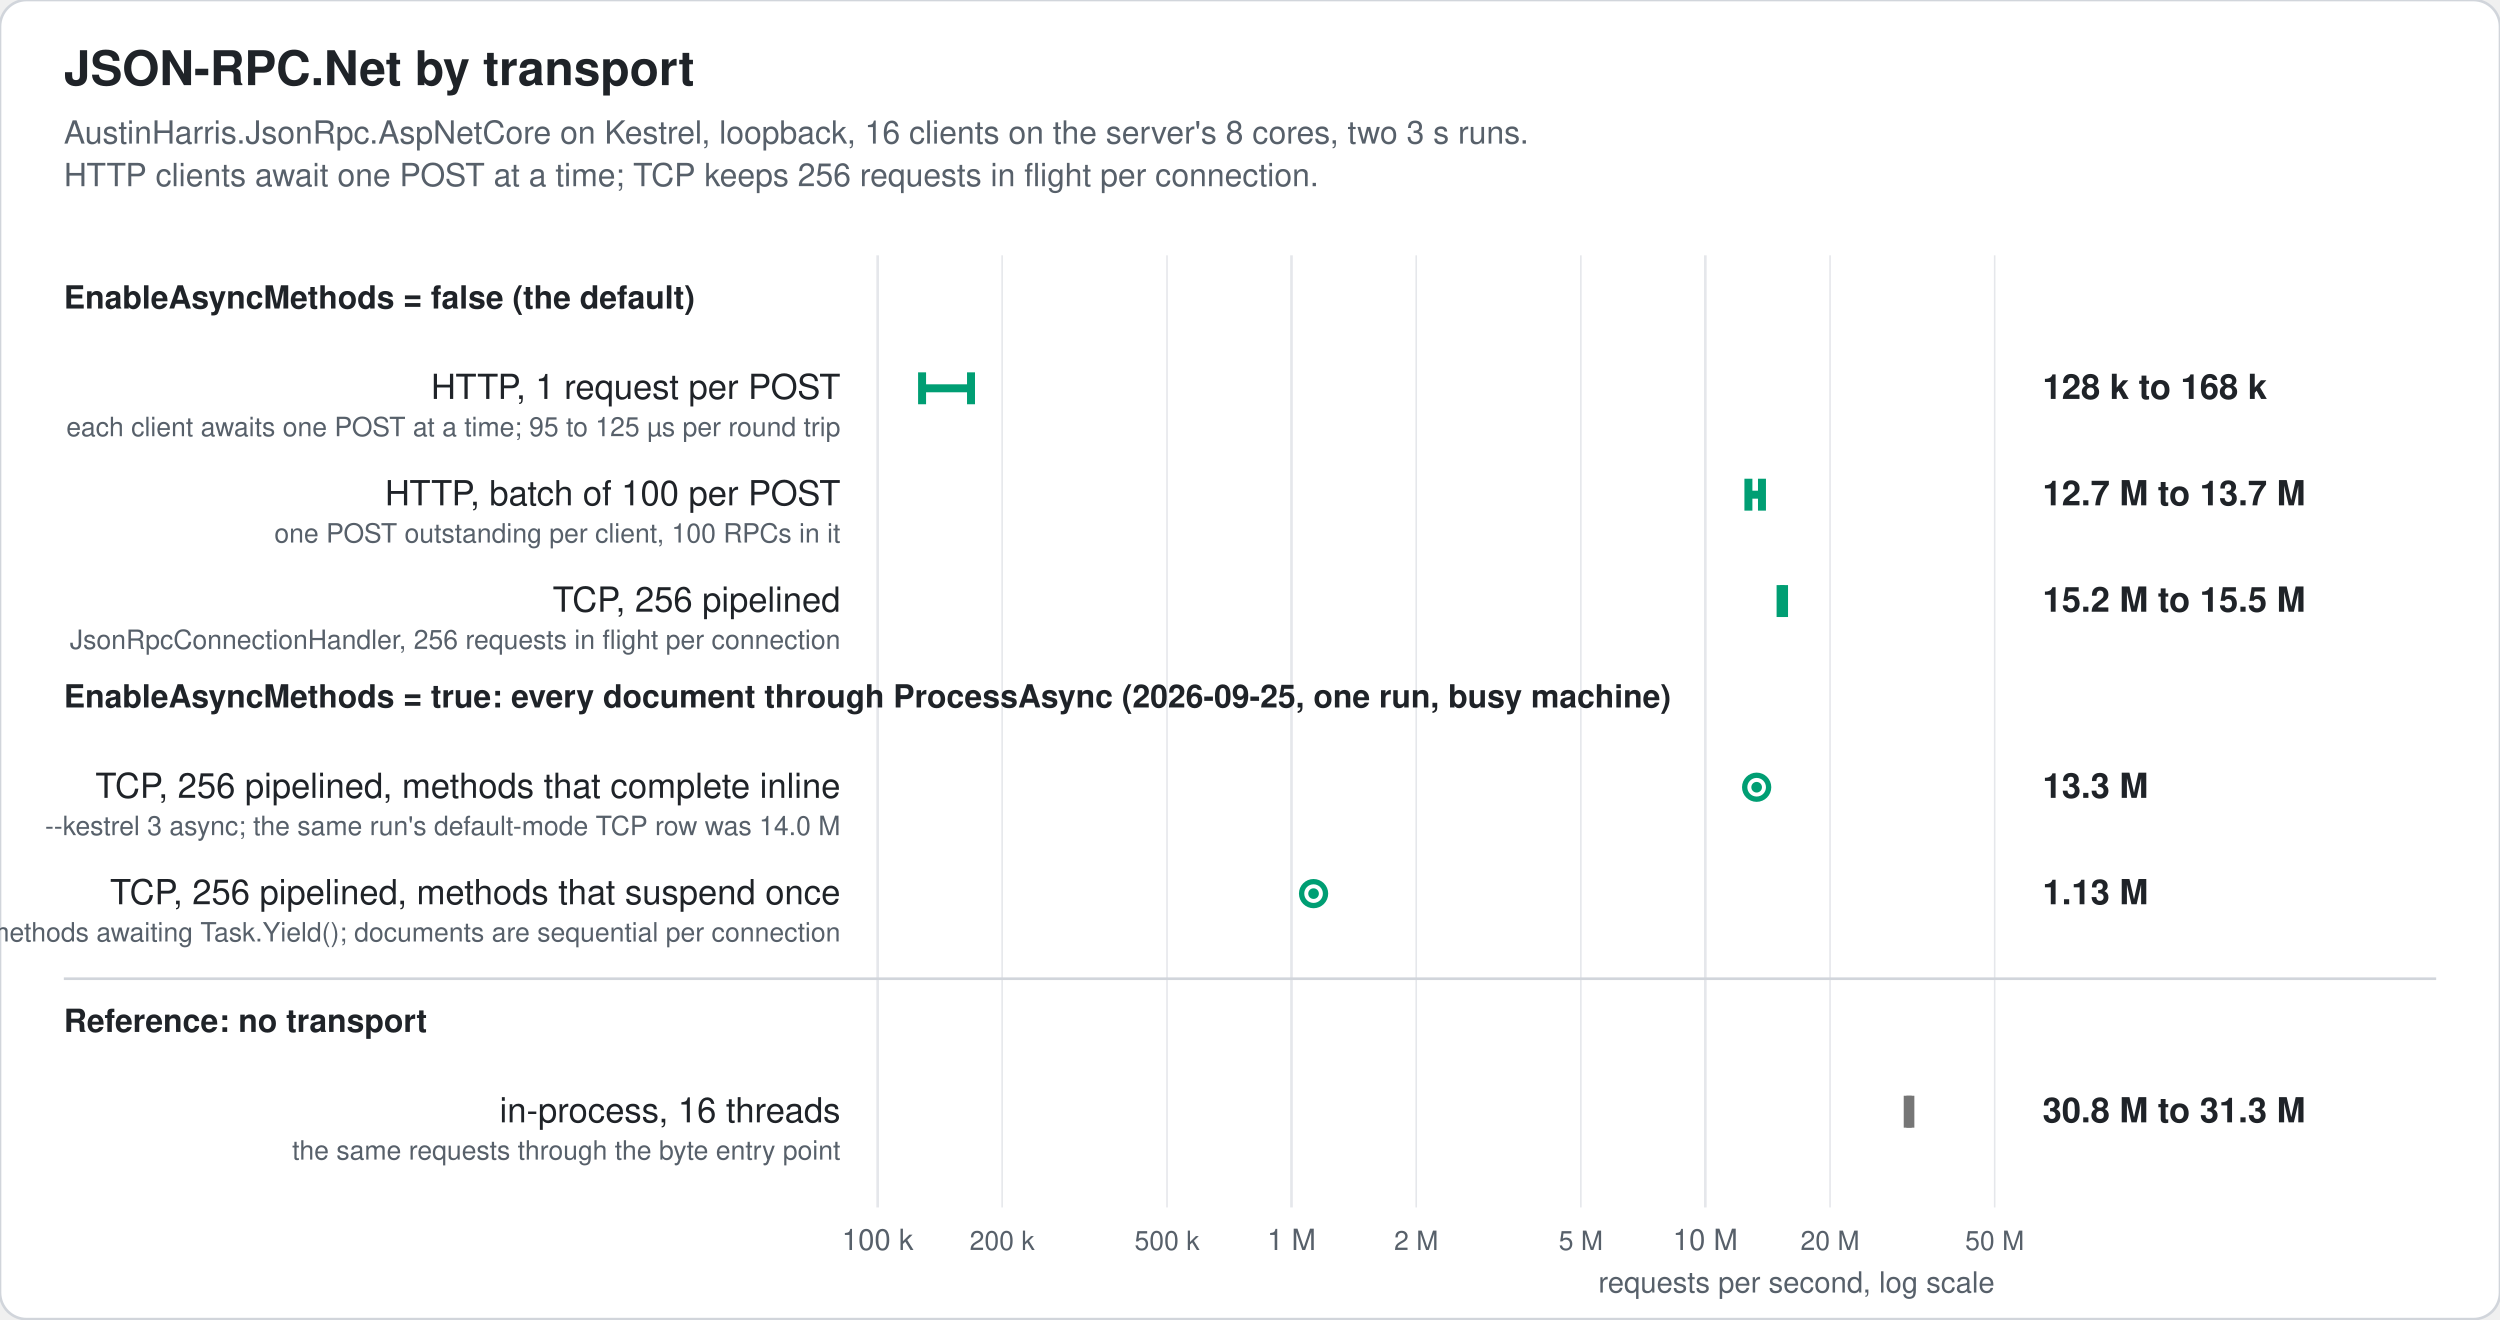
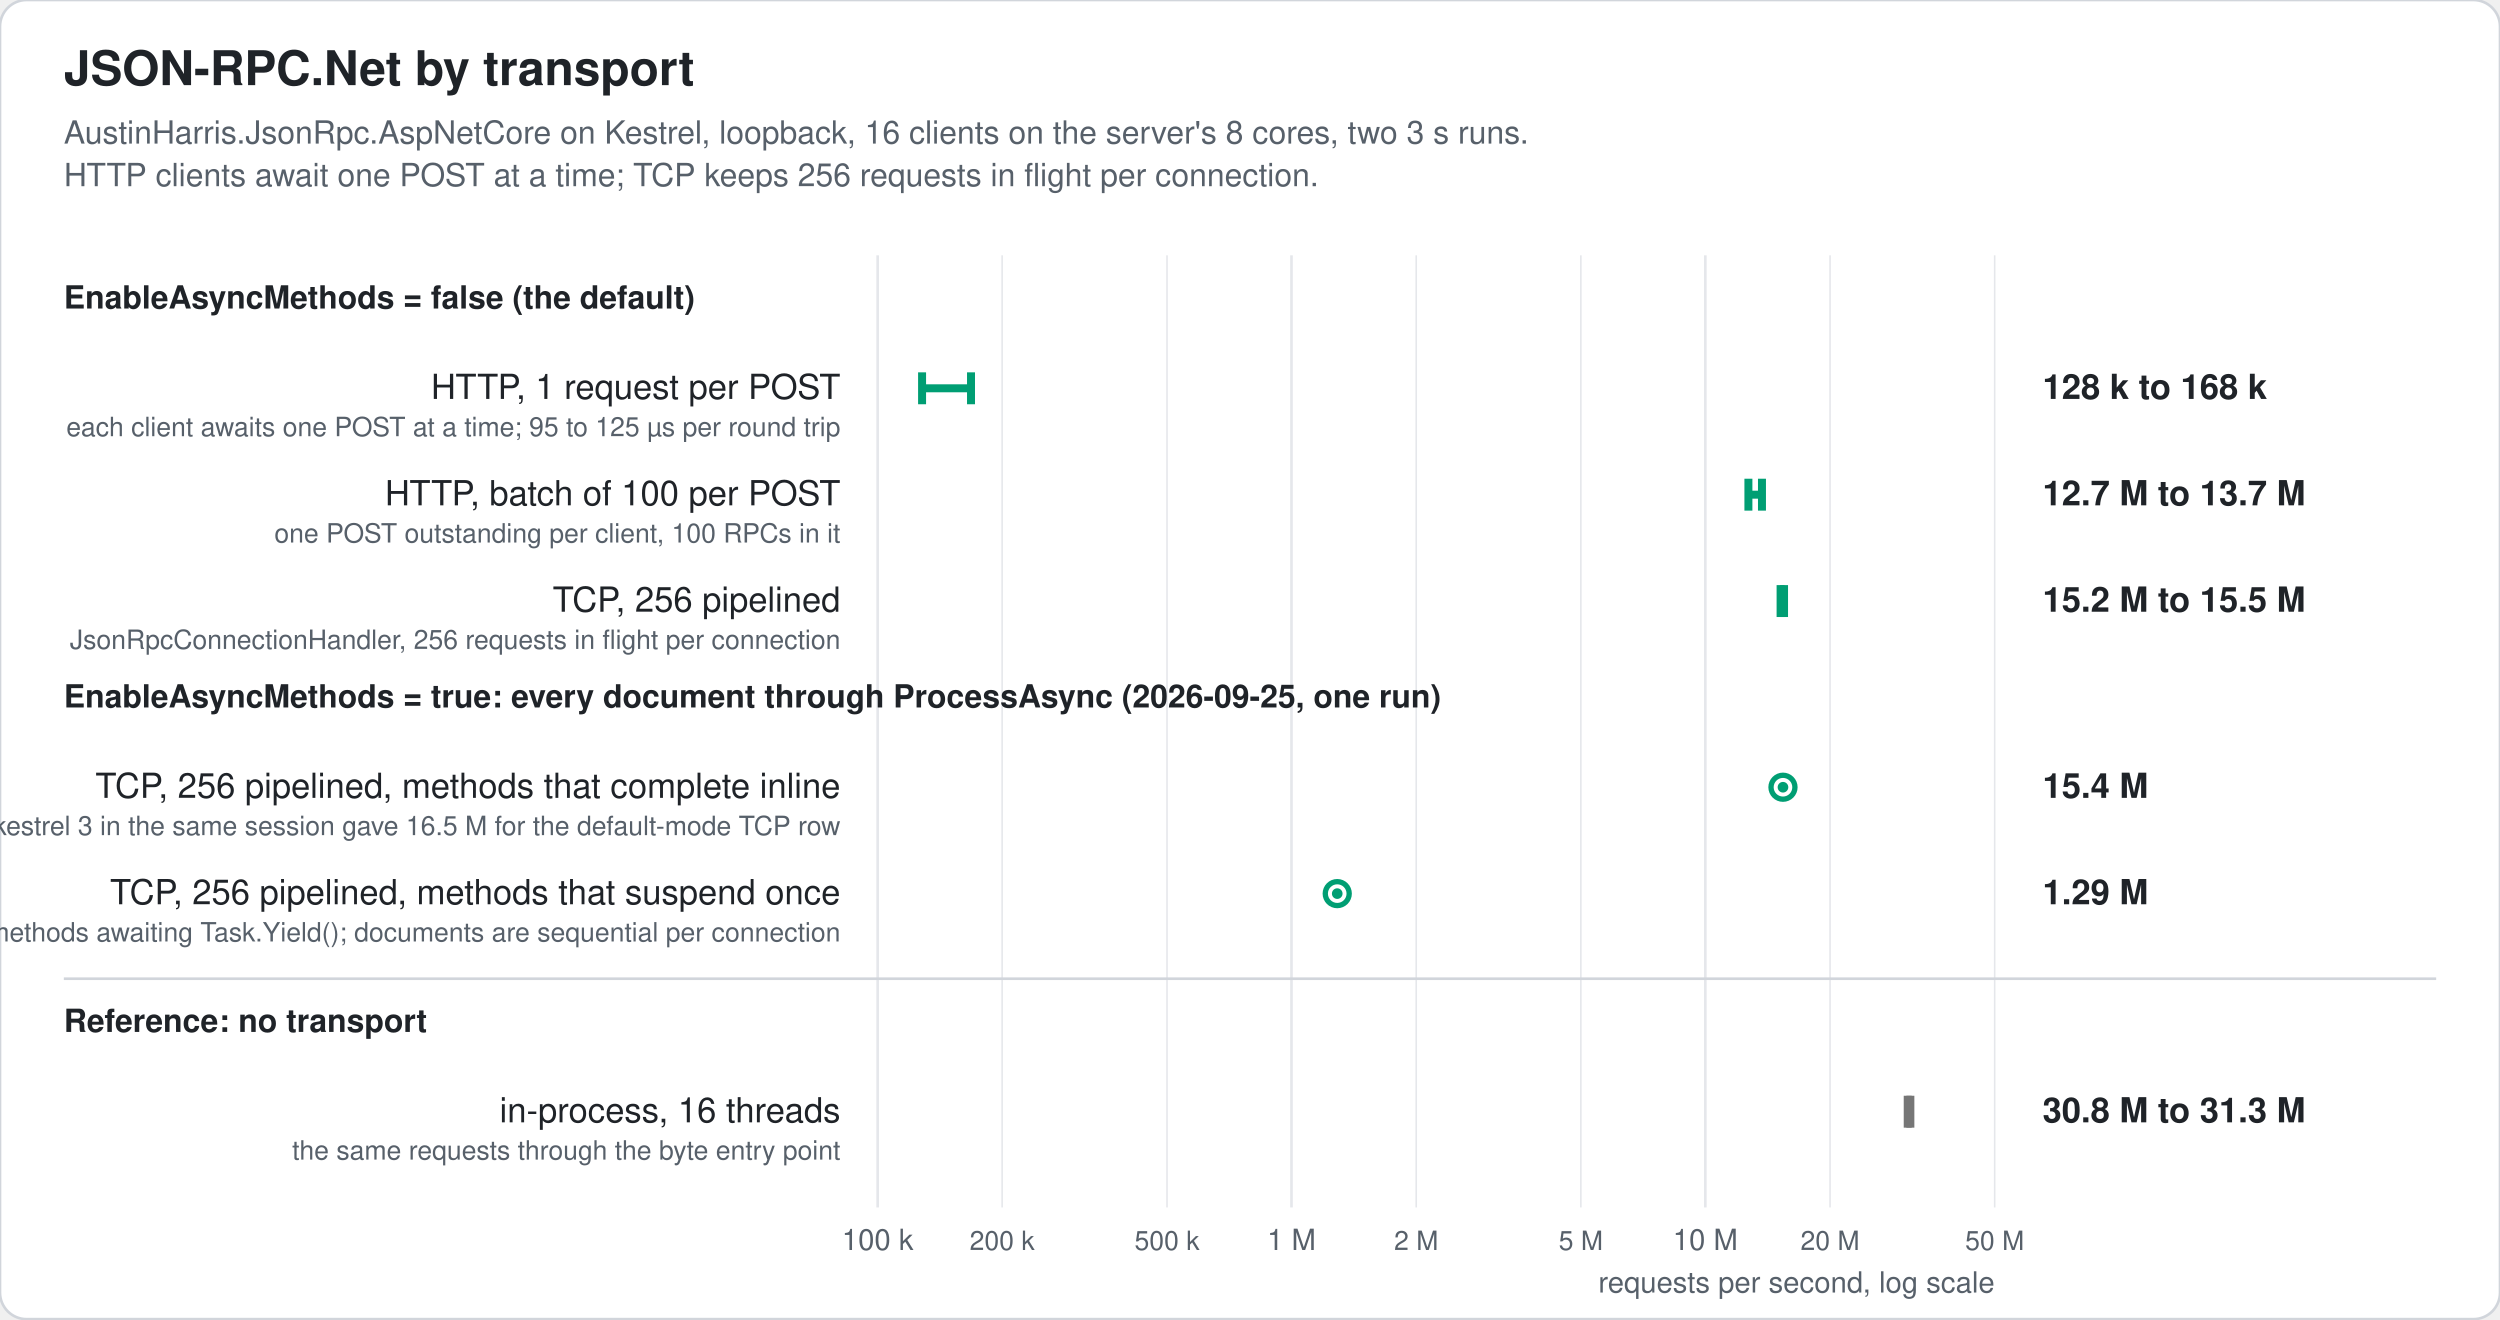
- <svg xmlns="http://www.w3.org/2000/svg" width="940" height="496" viewBox="0 0 940 496" font-family="-apple-system, 'Segoe UI', Helvetica, Arial, sans-serif" font-size="13" data-revision="d3cafb28c8a9">
+ <svg xmlns="http://www.w3.org/2000/svg" width="940" height="496" viewBox="0 0 940 496" font-family="-apple-system, 'Segoe UI', Helvetica, Arial, sans-serif" font-size="13" data-revision="783ebf59e091">
  <rect width="940" height="496" rx="10" fill="#ffffff" stroke="#d1d5db" />
  <text x="24.0" y="32.0" text-anchor="start" font-size="18" fill="#1f2328" font-weight="600">JSON-RPC.Net by transport</text>
  <text x="24.0" y="54.0" text-anchor="start" font-size="12" fill="#57606a">AustinHarris.JsonRpc.AspNetCore on Kestrel, loopback, 16 clients on the server's 8 cores, two 3 s runs.</text>
  <text x="24.0" y="70.0" text-anchor="start" font-size="12" fill="#57606a">HTTP clients await one POST at a time; TCP keeps 256 requests in flight per connection.</text>
  <line x1="330.0" y1="96" x2="330.0" y2="454" stroke="#e5e7eb" stroke-width="1" />
  <text x="330.0" y="470.0" text-anchor="middle" font-size="11" fill="#57606a">100 k</text>
  <line x1="376.8" y1="96" x2="376.8" y2="454" stroke="#e5e7eb" stroke-width="0.6" />
  <text x="376.8" y="470.0" text-anchor="middle" font-size="10" fill="#57606a">200 k</text>
  <line x1="438.8" y1="96" x2="438.8" y2="454" stroke="#e5e7eb" stroke-width="0.6" />
  <text x="438.8" y="470.0" text-anchor="middle" font-size="10" fill="#57606a">500 k</text>
  <line x1="485.6" y1="96" x2="485.6" y2="454" stroke="#e5e7eb" stroke-width="1" />
  <text x="485.6" y="470.0" text-anchor="middle" font-size="11" fill="#57606a">1 M</text>
  <line x1="532.5" y1="96" x2="532.5" y2="454" stroke="#e5e7eb" stroke-width="0.6" />
  <text x="532.5" y="470.0" text-anchor="middle" font-size="10" fill="#57606a">2 M</text>
  <line x1="594.4" y1="96" x2="594.4" y2="454" stroke="#e5e7eb" stroke-width="0.6" />
  <text x="594.4" y="470.0" text-anchor="middle" font-size="10" fill="#57606a">5 M</text>
  <line x1="641.2" y1="96" x2="641.2" y2="454" stroke="#e5e7eb" stroke-width="1" />
  <text x="641.2" y="470.0" text-anchor="middle" font-size="11" fill="#57606a">10 M</text>
  <line x1="688.1" y1="96" x2="688.1" y2="454" stroke="#e5e7eb" stroke-width="0.6" />
  <text x="688.1" y="470.0" text-anchor="middle" font-size="10" fill="#57606a">20 M</text>
  <line x1="750.0" y1="96" x2="750.0" y2="454" stroke="#e5e7eb" stroke-width="0.6" />
  <text x="750.0" y="470.0" text-anchor="middle" font-size="10" fill="#57606a">50 M</text>
  <text x="750.0" y="486.0" text-anchor="end" font-size="11" fill="#57606a">requests per second, log scale</text>
  <text x="24.0" y="116.0" text-anchor="start" font-size="12" fill="#1f2328" font-weight="600">EnableAsyncMethods = false (the default)</text>
  <text x="316.0" y="150.0" text-anchor="end" font-size="13" fill="#1f2328">HTTP, 1 request per POST</text>
  <text x="316.0" y="164.0" text-anchor="end" font-size="10" fill="#57606a">each client awaits one POST at a time; 95 to 125 µs per round trip</text>
  <line x1="346.7" y1="146.0" x2="365.1" y2="146.0" stroke="#009e73" stroke-width="3" />
  <line x1="346.7" y1="140.0" x2="346.7" y2="152.0" stroke="#009e73" stroke-width="3" />
  <line x1="365.1" y1="140.0" x2="365.1" y2="152.0" stroke="#009e73" stroke-width="3" />
  <text x="768.0" y="150.0" text-anchor="start" font-size="13" fill="#1f2328" font-weight="600">128 k to 168 k</text>
  <text x="316.0" y="190.0" text-anchor="end" font-size="13" fill="#1f2328">HTTP, batch of 100 per POST</text>
  <text x="316.0" y="204.0" text-anchor="end" font-size="10" fill="#57606a">one POST outstanding per client, 100 RPCs in it</text>
  <line x1="657.4" y1="186.0" x2="662.5" y2="186.0" stroke="#009e73" stroke-width="3" />
  <line x1="657.4" y1="180.0" x2="657.4" y2="192.0" stroke="#009e73" stroke-width="3" />
  <line x1="662.5" y1="180.0" x2="662.5" y2="192.0" stroke="#009e73" stroke-width="3" />
  <text x="768.0" y="190.0" text-anchor="start" font-size="13" fill="#1f2328" font-weight="600">12.7 M to 13.7 M</text>
  <text x="316.0" y="230.0" text-anchor="end" font-size="13" fill="#1f2328">TCP, 256 pipelined</text>
  <text x="316.0" y="244.0" text-anchor="end" font-size="10" fill="#57606a">JsonRpcConnectionHandler, 256 requests in flight per connection</text>
  <line x1="669.5" y1="226.0" x2="670.8" y2="226.0" stroke="#009e73" stroke-width="3" />
  <line x1="669.5" y1="220.0" x2="669.5" y2="232.0" stroke="#009e73" stroke-width="3" />
  <line x1="670.8" y1="220.0" x2="670.8" y2="232.0" stroke="#009e73" stroke-width="3" />
  <text x="768.0" y="230.0" text-anchor="start" font-size="13" fill="#1f2328" font-weight="600">15.2 M to 15.5 M</text>
-   <text x="24.0" y="266.0" text-anchor="start" font-size="12" fill="#1f2328" font-weight="600">EnableAsyncMethods = true: every document through ProcessAsync (2026-09-25, one run, busy machine)</text>
+   <text x="24.0" y="266.0" text-anchor="start" font-size="12" fill="#1f2328" font-weight="600">EnableAsyncMethods = true: every document through ProcessAsync (2026-09-25, one run)</text>
  <text x="316.0" y="300.0" text-anchor="end" font-size="13" fill="#1f2328">TCP, 256 pipelined, methods that complete inline</text>
-   <text x="316.0" y="314.0" text-anchor="end" font-size="10" fill="#57606a">--kestrel 3 async; the same run's default-mode TCP row was 14.0 M</text>
-   <circle cx="660.5" cy="296.0" r="4.5" fill="#ffffff" stroke="#009e73" stroke-width="2" />
-   <circle cx="660.5" cy="296.0" r="2" fill="#009e73" />
-   <text x="768.0" y="300.0" text-anchor="start" font-size="13" fill="#1f2328" font-weight="600">13.3 M</text>
+   <text x="316.0" y="314.0" text-anchor="end" font-size="10" fill="#57606a">--kestrel 3 async; --kestrel 3 in the same session gave 16.5 M for the default-mode TCP row</text>
+   <circle cx="670.4" cy="296.0" r="4.5" fill="#ffffff" stroke="#009e73" stroke-width="2" />
+   <circle cx="670.4" cy="296.0" r="2" fill="#009e73" />
+   <text x="768.0" y="300.0" text-anchor="start" font-size="13" fill="#1f2328" font-weight="600">15.4 M</text>
  <text x="316.0" y="340.0" text-anchor="end" font-size="13" fill="#1f2328">TCP, 256 pipelined, methods that suspend once</text>
  <text x="316.0" y="354.0" text-anchor="end" font-size="10" fill="#57606a">five async Task&lt;T&gt; methods awaiting Task.Yield(); documents are sequential per connection</text>
-   <circle cx="493.9" cy="336.0" r="4.5" fill="#ffffff" stroke="#009e73" stroke-width="2" />
-   <circle cx="493.9" cy="336.0" r="2" fill="#009e73" />
-   <text x="768.0" y="340.0" text-anchor="start" font-size="13" fill="#1f2328" font-weight="600">1.13 M</text>
+   <circle cx="502.8" cy="336.0" r="4.5" fill="#ffffff" stroke="#009e73" stroke-width="2" />
+   <circle cx="502.8" cy="336.0" r="2" fill="#009e73" />
+   <text x="768.0" y="340.0" text-anchor="start" font-size="13" fill="#1f2328" font-weight="600">1.29 M</text>
  <line x1="24" y1="368" x2="916" y2="368" stroke="#d1d5db" />
  <text x="24.0" y="388.0" text-anchor="start" font-size="12" fill="#1f2328" font-weight="600">Reference: no transport</text>
  <text x="316.0" y="422.0" text-anchor="end" font-size="13" fill="#1f2328">in-process, 16 threads</text>
  <text x="316.0" y="436.0" text-anchor="end" font-size="10" fill="#57606a">the same requests through the byte entry point</text>
  <line x1="717.3" y1="418.0" x2="718.3" y2="418.0" stroke="#767676" stroke-width="3" />
  <line x1="717.3" y1="412.0" x2="717.3" y2="424.0" stroke="#767676" stroke-width="3" />
  <line x1="718.3" y1="412.0" x2="718.3" y2="424.0" stroke="#767676" stroke-width="3" />
  <text x="768.0" y="422.0" text-anchor="start" font-size="13" fill="#1f2328" font-weight="600">30.8 M to 31.3 M</text>
</svg>
